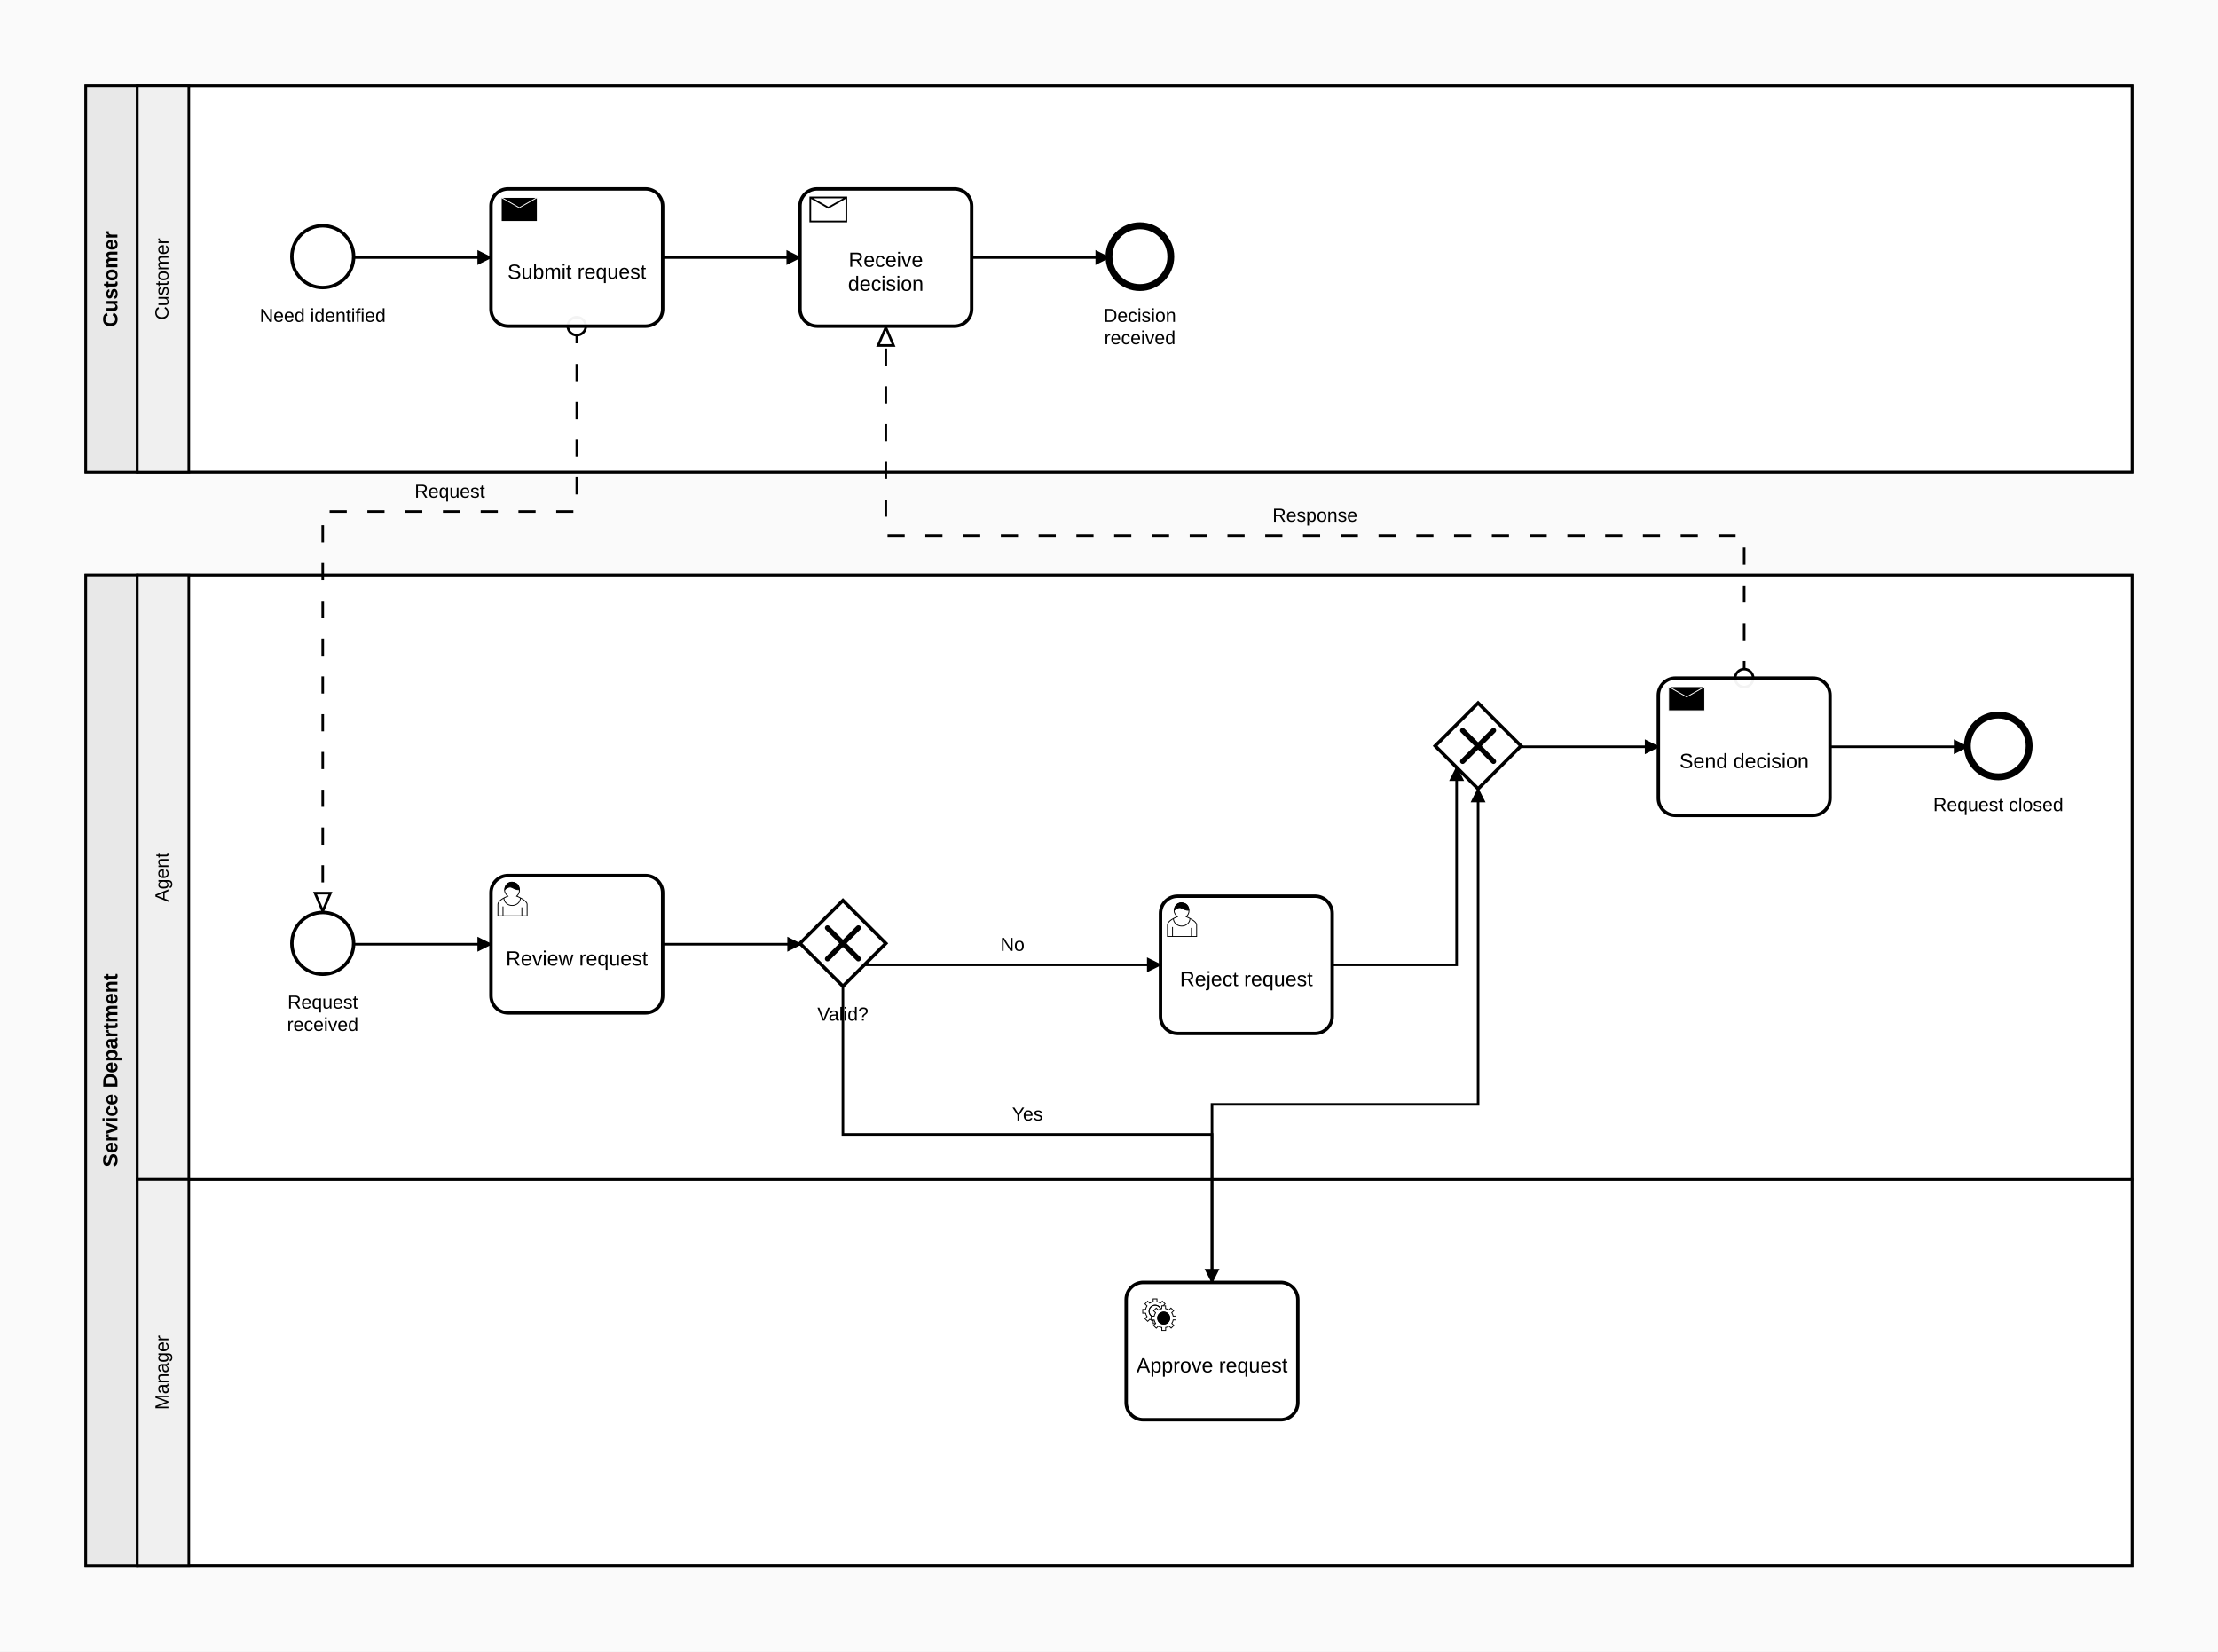
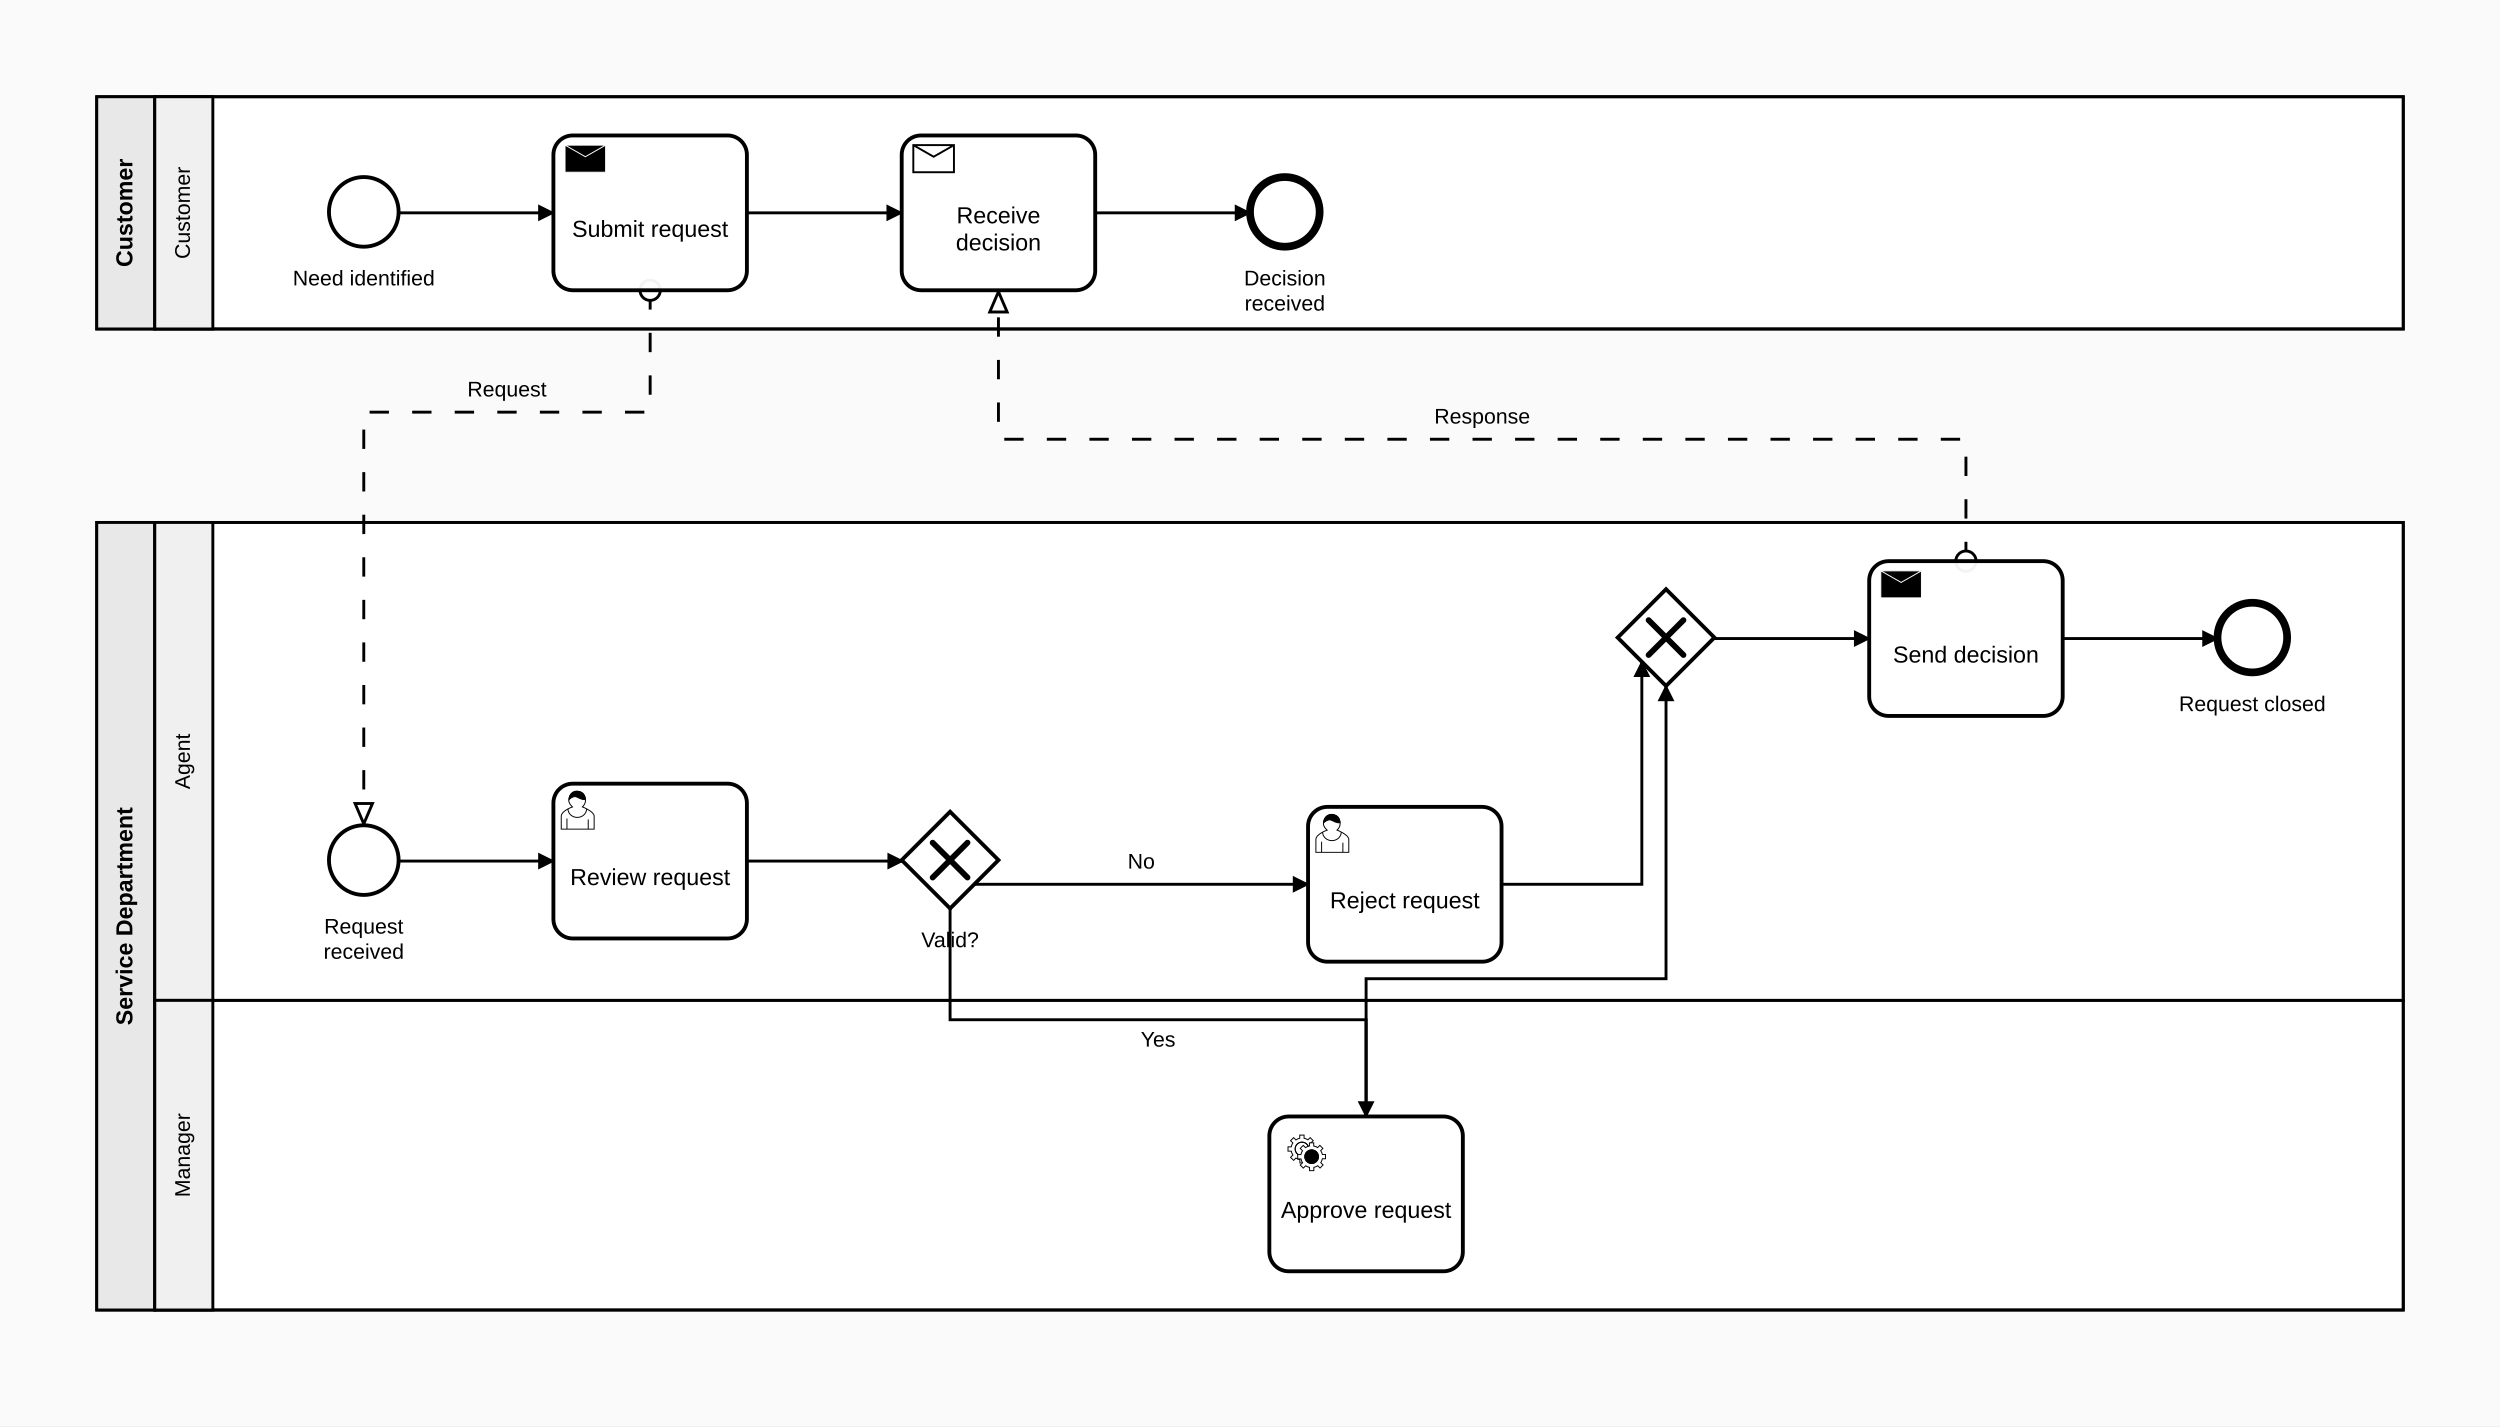
- <svg xmlns="http://www.w3.org/2000/svg" width="1292" height="962" viewBox="0 0 1292 962" font-family="Arial, sans-serif">
+ <svg xmlns="http://www.w3.org/2000/svg" width="1292" height="737" viewBox="0 0 1292 737" font-family="Arial, sans-serif">
  <defs>
    <marker id="seq-end" viewBox="0 0 20 20" refX="11" refY="10" markerWidth="10" markerHeight="10" orient="auto">
      <path d="M 1 5 L 11 10 L 1 15 Z" fill="#000000" stroke="#000000" stroke-width="1" />
    </marker>
    <marker id="seq-default-src" viewBox="0 0 20 20" refX="6" refY="10" markerWidth="10" markerHeight="10" orient="auto">
      <path d="M 6 3 L 10 17" stroke="#000000" stroke-width="1.5" />
    </marker>
    <marker id="seq-conditional-src" viewBox="0 0 20 20" refX="1" refY="10" markerWidth="12" markerHeight="12" orient="auto">
      <path d="M 1 10 L 8 6 L 15 10 L 8 14 Z" fill="#ffffff" stroke="#000000" stroke-width="1" />
    </marker>
    <marker id="msg-start" viewBox="0 0 20 20" refX="6" refY="6" markerWidth="20" markerHeight="20" orient="auto">
      <circle cx="6" cy="6" r="3.5" fill="#ffffff" stroke="#000000" stroke-width="1" />
    </marker>
    <marker id="msg-end" viewBox="0 0 20 20" refX="8.5" refY="5" markerWidth="20" markerHeight="20" orient="auto">
      <path d="m 1 5 l 0 -3 l 7 3 l -7 3 z" fill="#ffffff" stroke="#000000" stroke-width="1" stroke-linecap="butt" />
    </marker>
    <marker id="assoc-end" viewBox="0 0 20 20" refX="11" refY="10" markerWidth="10" markerHeight="10" orient="auto">
      <path d="M 1 5 L 11 10 L 1 15" fill="none" stroke="#000000" stroke-width="1.5" />
    </marker>
  </defs>
-   <rect width="1292" height="962" fill="#fafafa" />
-   <rect x="50" y="50" width="1192" height="225" fill="#ffffff" stroke="#000000" stroke-width="1.5" />
-   <rect x="50" y="50" width="30" height="225" fill="#e8e8e8" stroke="#000000" stroke-width="1.5" />
-   <text x="65" y="162.5" text-anchor="middle" dominant-baseline="middle" font-size="12" font-weight="bold" fill="#000000" transform="rotate(-90,65,162.5)">Customer</text>
-   <rect x="50" y="335" width="1192" height="577" fill="#ffffff" stroke="#000000" stroke-width="1.5" />
-   <rect x="50" y="335" width="30" height="577" fill="#e8e8e8" stroke="#000000" stroke-width="1.5" />
-   <text x="65" y="623.5" text-anchor="middle" dominant-baseline="middle" font-size="12" font-weight="bold" fill="#000000" transform="rotate(-90,65,623.5)">Service Department</text>
-   <rect x="80" y="50" width="1162" height="225" fill="#ffffff" fill-opacity="0.25" stroke="#000000" stroke-width="1.5" />
-   <rect x="80" y="50" width="30" height="225" fill="#f0f0f0" stroke="#000000" stroke-width="1.5" />
-   <text x="95" y="162.5" text-anchor="middle" dominant-baseline="middle" font-size="11" fill="#000000" transform="rotate(-90,95,162.5)">Customer</text>
-   <rect x="80" y="335" width="1162" height="352" fill="#ffffff" fill-opacity="0.25" stroke="#000000" stroke-width="1.5" />
-   <rect x="80" y="335" width="30" height="352" fill="#f0f0f0" stroke="#000000" stroke-width="1.5" />
-   <text x="95" y="511" text-anchor="middle" dominant-baseline="middle" font-size="11" fill="#000000" transform="rotate(-90,95,511)">Agent</text>
-   <rect x="80" y="687" width="1162" height="225" fill="#ffffff" fill-opacity="0.25" stroke="#000000" stroke-width="1.5" />
-   <rect x="80" y="687" width="30" height="225" fill="#f0f0f0" stroke="#000000" stroke-width="1.5" />
-   <text x="95" y="799.5" text-anchor="middle" dominant-baseline="middle" font-size="11" fill="#000000" transform="rotate(-90,95,799.5)">Manager</text>
-   <path d="M 206 150 L 286 150" stroke="#000000" stroke-width="1.5" fill="none" marker-end="url(#seq-end)" />
-   <path d="M 386 150 L 466 150" stroke="#000000" stroke-width="1.5" fill="none" marker-end="url(#seq-end)" />
-   <path d="M 566 150 L 646 150" stroke="#000000" stroke-width="1.5" fill="none" marker-end="url(#seq-end)" />
-   <path d="M 206 550 L 286 550" stroke="#000000" stroke-width="1.5" fill="none" marker-end="url(#seq-end)" />
-   <path d="M 386 550 L 466.5 550" stroke="#000000" stroke-width="1.5" fill="none" marker-end="url(#seq-end)" />
-   <path d="M 491 574.5 L 491 660.8 L 706 660.8 L 706 747" stroke="#000000" stroke-width="1.5" fill="none" marker-end="url(#seq-end)" />
+   <rect width="1292" height="737" fill="#fafafa" />
+   <rect x="50" y="50" width="1192" height="120" fill="#ffffff" stroke="#000000" stroke-width="1.5" />
+   <rect x="50" y="50" width="30" height="120" fill="#e8e8e8" stroke="#000000" stroke-width="1.5" />
+   <text x="65" y="110" text-anchor="middle" dominant-baseline="middle" font-size="12" font-weight="bold" fill="#000000" transform="rotate(-90,65,110)">Customer</text>
+   <rect x="50" y="270" width="1192" height="407" fill="#ffffff" stroke="#000000" stroke-width="1.5" />
+   <rect x="50" y="270" width="30" height="407" fill="#e8e8e8" stroke="#000000" stroke-width="1.5" />
+   <text x="65" y="473.5" text-anchor="middle" dominant-baseline="middle" font-size="12" font-weight="bold" fill="#000000" transform="rotate(-90,65,473.5)">Service Department</text>
+   <rect x="80" y="50" width="1162" height="120" fill="#ffffff" fill-opacity="0.25" stroke="#000000" stroke-width="1.5" />
+   <rect x="80" y="50" width="30" height="120" fill="#f0f0f0" stroke="#000000" stroke-width="1.5" />
+   <text x="95" y="110" text-anchor="middle" dominant-baseline="middle" font-size="11" fill="#000000" transform="rotate(-90,95,110)">Customer</text>
+   <rect x="80" y="270" width="1162" height="247" fill="#ffffff" fill-opacity="0.25" stroke="#000000" stroke-width="1.5" />
+   <rect x="80" y="270" width="30" height="247" fill="#f0f0f0" stroke="#000000" stroke-width="1.5" />
+   <text x="95" y="393.5" text-anchor="middle" dominant-baseline="middle" font-size="11" fill="#000000" transform="rotate(-90,95,393.5)">Agent</text>
+   <rect x="80" y="517" width="1162" height="160" fill="#ffffff" fill-opacity="0.25" stroke="#000000" stroke-width="1.5" />
+   <rect x="80" y="517" width="30" height="160" fill="#f0f0f0" stroke="#000000" stroke-width="1.5" />
+   <text x="95" y="597" text-anchor="middle" dominant-baseline="middle" font-size="11" fill="#000000" transform="rotate(-90,95,597)">Manager</text>
+   <path d="M 206 110 L 286 110" stroke="#000000" stroke-width="1.5" fill="none" marker-end="url(#seq-end)" />
+   <path d="M 386 110 L 466 110" stroke="#000000" stroke-width="1.5" fill="none" marker-end="url(#seq-end)" />
+   <path d="M 566 110 L 646 110" stroke="#000000" stroke-width="1.5" fill="none" marker-end="url(#seq-end)" />
+   <path d="M 206 445 L 286 445" stroke="#000000" stroke-width="1.5" fill="none" marker-end="url(#seq-end)" />
+   <path d="M 386 445 L 466.5 445" stroke="#000000" stroke-width="1.5" fill="none" marker-end="url(#seq-end)" />
+   <path d="M 491 469.5 L 491 527 L 706 527 L 706 577" stroke="#000000" stroke-width="1.5" fill="none" marker-end="url(#seq-end)" />
  <text text-anchor="middle" font-size="11" fill="#000000">
-     <tspan x="598.5" y="652.7">Yes</tspan>
+     <tspan x="598.5" y="540.9">Yes</tspan>
  </text>
-   <path d="M 503.5 562 L 676 562" stroke="#000000" stroke-width="1.5" fill="none" marker-end="url(#seq-end)" />
+   <path d="M 503.5 457 L 676 457" stroke="#000000" stroke-width="1.5" fill="none" marker-end="url(#seq-end)" />
  <text text-anchor="middle" font-size="11" fill="#000000">
-     <tspan x="589.8" y="553.9">No</tspan>
+     <tspan x="589.8" y="448.9">No</tspan>
  </text>
-   <path d="M 706 747 L 706 643.3 L 861 643.3 L 861 459.5" stroke="#000000" stroke-width="1.5" fill="none" marker-end="url(#seq-end)" />
-   <path d="M 776 562 L 848.5 562 L 848.5 447" stroke="#000000" stroke-width="1.5" fill="none" marker-end="url(#seq-end)" />
-   <path d="M 885.5 435 L 966 435" stroke="#000000" stroke-width="1.5" fill="none" marker-end="url(#seq-end)" />
-   <path d="M 1066 435 L 1146 435" stroke="#000000" stroke-width="1.5" fill="none" marker-end="url(#seq-end)" />
-   <path d="M 336 190 L 336 298 L 188 298 L 188 531.5" stroke="#000000" stroke-width="1.5" fill="none" stroke-dasharray="10,12" marker-start="url(#msg-start)" marker-end="url(#msg-end)" />
+   <path d="M 706 577 L 706 505.8 L 861 505.8 L 861 354.5" stroke="#000000" stroke-width="1.5" fill="none" marker-end="url(#seq-end)" />
+   <path d="M 776 457 L 848.5 457 L 848.5 342" stroke="#000000" stroke-width="1.5" fill="none" marker-end="url(#seq-end)" />
+   <path d="M 885.5 330 L 966 330" stroke="#000000" stroke-width="1.5" fill="none" marker-end="url(#seq-end)" />
+   <path d="M 1066 330 L 1146 330" stroke="#000000" stroke-width="1.5" fill="none" marker-end="url(#seq-end)" />
+   <path d="M 336 150 L 336 213 L 188 213 L 188 426.5" stroke="#000000" stroke-width="1.5" fill="none" stroke-dasharray="10,12" marker-start="url(#msg-start)" marker-end="url(#msg-end)" />
  <text text-anchor="middle" font-size="11" fill="#000000">
-     <tspan x="262" y="289.9">Request</tspan>
+     <tspan x="262" y="204.9">Request</tspan>
  </text>
-   <path d="M 1016 395 L 1016 312 L 516 312 L 516 190" stroke="#000000" stroke-width="1.5" fill="none" stroke-dasharray="10,12" marker-start="url(#msg-start)" marker-end="url(#msg-end)" />
+   <path d="M 1016 290 L 1016 227 L 516 227 L 516 150" stroke="#000000" stroke-width="1.5" fill="none" stroke-dasharray="10,12" marker-start="url(#msg-start)" marker-end="url(#msg-end)" />
  <text text-anchor="middle" font-size="11" fill="#000000">
-     <tspan x="766" y="303.9">Response</tspan>
+     <tspan x="766" y="218.9">Response</tspan>
  </text>
-   <circle cx="188" cy="149.5" r="18" fill="#ffffff" fill-opacity="0.95" stroke="#000000" stroke-width="2" />
-   <text x="188" y="187.5" text-anchor="middle" font-size="11" fill="#000000">Need identified</text>
-   <rect x="286" y="110" width="100" height="80" rx="10" ry="10" fill="#ffffff" fill-opacity="0.95" stroke="#000000" stroke-width="2" />
+   <circle cx="188" cy="109.5" r="18" fill="#ffffff" fill-opacity="0.95" stroke="#000000" stroke-width="2" />
+   <text x="188" y="147.5" text-anchor="middle" font-size="11" fill="#000000">Need identified</text>
+   <rect x="286" y="70" width="100" height="80" rx="10" ry="10" fill="#ffffff" fill-opacity="0.95" stroke="#000000" stroke-width="2" />
  <g>
-     <path d="m 292,115 l 0,14 l 21,0 l 0,-14 z l 10.5,6 l 10.5,-6" fill="#000000" stroke="#ffffff" stroke-width="0.5" />
+     <path d="m 292,75 l 0,14 l 21,0 l 0,-14 z l 10.5,6 l 10.5,-6" fill="#000000" stroke="#ffffff" stroke-width="0.5" />
  </g>
-   <text x="336" y="159" text-anchor="middle" dominant-baseline="middle" font-size="12" fill="#000000">Submit request</text>
-   <rect x="466" y="110" width="100" height="80" rx="10" ry="10" fill="#ffffff" fill-opacity="0.95" stroke="#000000" stroke-width="2" />
+   <text x="336" y="119" text-anchor="middle" dominant-baseline="middle" font-size="12" fill="#000000">Submit request</text>
+   <rect x="466" y="70" width="100" height="80" rx="10" ry="10" fill="#ffffff" fill-opacity="0.95" stroke="#000000" stroke-width="2" />
  <g>
-     <path d="m 472,115 l 0,14 l 21,0 l 0,-14 z l 10.5,6 l 10.5,-6" fill="#ffffff" stroke="#000000" stroke-width="1" />
+     <path d="m 472,75 l 0,14 l 21,0 l 0,-14 z l 10.5,6 l 10.5,-6" fill="#ffffff" stroke="#000000" stroke-width="1" />
  </g>
-   <text x="516" y="152" text-anchor="middle" dominant-baseline="middle" font-size="12" fill="#000000">Receive</text>
-   <text x="516" y="166" text-anchor="middle" dominant-baseline="middle" font-size="12" fill="#000000">decision</text>
-   <circle cx="664" cy="149.5" r="18" fill="#ffffff" fill-opacity="0.95" stroke="#000000" stroke-width="4" />
-   <text x="664" y="187.5" text-anchor="middle" font-size="11" fill="#000000">Decision</text>
-   <text x="664" y="200.5" text-anchor="middle" font-size="11" fill="#000000">received</text>
-   <circle cx="188" cy="549.5" r="18" fill="#ffffff" fill-opacity="0.95" stroke="#000000" stroke-width="2" />
-   <text x="188" y="587.5" text-anchor="middle" font-size="11" fill="#000000">Request</text>
-   <text x="188" y="600.5" text-anchor="middle" font-size="11" fill="#000000">received</text>
-   <rect x="286" y="510" width="100" height="80" rx="10" ry="10" fill="#ffffff" fill-opacity="0.95" stroke="#000000" stroke-width="2" />
+   <text x="516" y="112" text-anchor="middle" dominant-baseline="middle" font-size="12" fill="#000000">Receive</text>
+   <text x="516" y="126" text-anchor="middle" dominant-baseline="middle" font-size="12" fill="#000000">decision</text>
+   <circle cx="664" cy="109.5" r="18" fill="#ffffff" fill-opacity="0.95" stroke="#000000" stroke-width="4" />
+   <text x="664" y="147.5" text-anchor="middle" font-size="11" fill="#000000">Decision</text>
+   <text x="664" y="160.5" text-anchor="middle" font-size="11" fill="#000000">received</text>
+   <circle cx="188" cy="444.5" r="18" fill="#ffffff" fill-opacity="0.95" stroke="#000000" stroke-width="2" />
+   <text x="188" y="482.5" text-anchor="middle" font-size="11" fill="#000000">Request</text>
+   <text x="188" y="495.5" text-anchor="middle" font-size="11" fill="#000000">received</text>
+   <rect x="286" y="405" width="100" height="80" rx="10" ry="10" fill="#ffffff" fill-opacity="0.95" stroke="#000000" stroke-width="2" />
  <g>
-     <path d="m 301,522 c 0.909,-0.845 1.594,-2.049 1.594,-3.385 0,-2.554 -1.805,-4.622 -4.357,-4.622 -2.552,0 -4.288,2.068 -4.288,4.622 0,1.348 0.974,2.562 1.896,3.405 -0.529,0.187 -5.669,2.097 -5.794,4.756 v 6.718 h 17 v -6.718 c 0,-2.298 -5.528,-4.595 -6.051,-4.776 z m -8,6 l 0,5.5 m 11,0 l 0,-5" fill="#ffffff" stroke="#000000" stroke-width="0.5" />
-     <path d="m 303.162,523.009 c 0,2.447 -2.158,4.431 -4.821,4.431 -2.665,0 -4.822,-1.981 -4.822,-4.431" fill="none" stroke="#000000" stroke-width="0.5" />
-     <path d="m 294.1,518.2 c 0,0 2.251,-2.358 4.274,-1.177 2.024,1.181 4.221,1.537 4.124,0.965 -0.098,-0.57 -0.117,-3.791 -4.191,-4.136 -3.575,0.001 -4.208,3.367 -4.207,4.348 z" fill="#000000" stroke="#000000" stroke-width="0.5" />
+     <path d="m 301,417 c 0.909,-0.845 1.594,-2.049 1.594,-3.385 0,-2.554 -1.805,-4.622 -4.357,-4.622 -2.552,0 -4.288,2.068 -4.288,4.622 0,1.348 0.974,2.562 1.896,3.405 -0.529,0.187 -5.669,2.097 -5.794,4.756 v 6.718 h 17 v -6.718 c 0,-2.298 -5.528,-4.595 -6.051,-4.776 z m -8,6 l 0,5.5 m 11,0 l 0,-5" fill="#ffffff" stroke="#000000" stroke-width="0.5" />
+     <path d="m 303.162,418.009 c 0,2.447 -2.158,4.431 -4.821,4.431 -2.665,0 -4.822,-1.981 -4.822,-4.431" fill="none" stroke="#000000" stroke-width="0.5" />
+     <path d="m 294.1,413.2 c 0,0 2.251,-2.358 4.274,-1.177 2.024,1.181 4.221,1.537 4.124,0.965 -0.098,-0.57 -0.117,-3.791 -4.191,-4.136 -3.575,0.001 -4.208,3.367 -4.207,4.348 z" fill="#000000" stroke="#000000" stroke-width="0.5" />
  </g>
-   <text x="336" y="559" text-anchor="middle" dominant-baseline="middle" font-size="12" fill="#000000">Review request</text>
-   <polygon points="491,524.5 516,549.5 491,574.5 466,549.5" fill="#ffffff" fill-opacity="0.95" stroke="#000000" stroke-width="2" />
-   <line x1="482" y1="540.5" x2="500" y2="558.5" stroke="#000000" stroke-width="3" stroke-linecap="round" />
-   <line x1="500" y1="540.5" x2="482" y2="558.5" stroke="#000000" stroke-width="3" stroke-linecap="round" />
-   <text x="491" y="594.5" text-anchor="middle" font-size="11" fill="#000000">Valid?</text>
-   <rect x="656" y="747" width="100" height="80" rx="10" ry="10" fill="#ffffff" fill-opacity="0.95" stroke="#000000" stroke-width="2" />
+   <text x="336" y="454" text-anchor="middle" dominant-baseline="middle" font-size="12" fill="#000000">Review request</text>
+   <polygon points="491,419.5 516,444.5 491,469.5 466,444.5" fill="#ffffff" fill-opacity="0.95" stroke="#000000" stroke-width="2" />
+   <line x1="482" y1="435.5" x2="500" y2="453.5" stroke="#000000" stroke-width="3" stroke-linecap="round" />
+   <line x1="500" y1="435.5" x2="482" y2="453.5" stroke="#000000" stroke-width="3" stroke-linecap="round" />
+   <text x="491" y="489.5" text-anchor="middle" font-size="11" fill="#000000">Valid?</text>
+   <rect x="656" y="577" width="100" height="80" rx="10" ry="10" fill="#ffffff" fill-opacity="0.95" stroke="#000000" stroke-width="2" />
  <g>
-     <path d="m 674,771 v -1.713 c 0.352,-0.071 0.704,-0.178 1.048,-0.321 0.344,-0.145 0.666,-0.321 0.966,-0.521 l 1.194,1.18 1.567,-1.577 -1.195,-1.18 c 0.403,-0.614 0.683,-1.299 0.825,-2.018 l 1.622,-0.01 v -2.22 l -1.637,0.01 c -0.073,-0.352 -0.178,-0.7 -0.324,-1.044 -0.145,-0.344 -0.321,-0.664 -0.523,-0.962 l 1.131,-1.136 -1.583,-1.563 -1.13,1.136 c -0.614,-0.401 -1.303,-0.681 -2.023,-0.822 l 0.009,-1.619 h -2.241 l 0.004,1.631 c -0.354,0.074 -0.705,0.18 -1.05,0.324 -0.344,0.144 -0.665,0.321 -0.964,0.52 l -1.17,-1.158 -1.567,1.579 1.168,1.157 c -0.403,0.613 -0.683,1.298 -0.825,2.017 l -1.659,0.003 v 2.222 l 1.672,-0.006 c 0.073,0.351 0.18,0.702 0.324,1.045 0.145,0.344 0.321,0.664 0.523,0.961 l -1.199,1.197 1.584,1.56 1.196,-1.193 c 0.614,0.403 1.303,0.682 2.023,0.823 l 0.001,1.699 h 2.227 z m 0.221,-3.996 c -1.789,0.75 -3.858,-0.093 -4.61,-1.874 -0.752,-1.783 0.091,-3.846 1.88,-4.596 1.788,-0.749 3.857,0.093 4.609,1.874 0.752,1.782 -0.091,3.846 -1.879,4.596 z" fill="#ffffff" stroke="#000000" stroke-width="0.5" />
-     <path d="m 674.221,767.004 c -1.789,0.75 -3.858,-0.093 -4.61,-1.874 -0.752,-1.783 0.091,-3.846 1.88,-4.596 1.788,-0.749 3.857,0.093 4.609,1.874 0.752,1.782 -0.091,3.846 -1.879,4.596 z" fill="none" stroke="#000000" stroke-width="0.5" />
-     <path d="m 679,775 v -1.713 c 0.352,-0.071 0.704,-0.178 1.048,-0.321 0.344,-0.145 0.666,-0.321 0.966,-0.521 l 1.194,1.18 1.567,-1.577 -1.195,-1.18 c 0.403,-0.614 0.683,-1.299 0.825,-2.018 l 1.622,-0.01 v -2.22 l -1.637,0.01 c -0.073,-0.352 -0.178,-0.7 -0.324,-1.044 -0.145,-0.344 -0.321,-0.664 -0.523,-0.962 l 1.131,-1.136 -1.583,-1.563 -1.13,1.136 c -0.614,-0.401 -1.303,-0.681 -2.023,-0.822 l 0.009,-1.619 h -2.241 l 0.004,1.631 c -0.354,0.074 -0.705,0.18 -1.05,0.324 -0.344,0.144 -0.665,0.321 -0.964,0.52 l -1.17,-1.158 -1.567,1.579 1.168,1.157 c -0.403,0.613 -0.683,1.298 -0.825,2.017 l -1.659,0.003 v 2.222 l 1.672,-0.006 c 0.073,0.351 0.18,0.702 0.324,1.045 0.145,0.344 0.321,0.664 0.523,0.961 l -1.199,1.197 1.584,1.56 1.196,-1.193 c 0.614,0.403 1.303,0.682 2.023,0.823 l 0.001,1.699 h 2.227 z m 0.221,-3.996 c -1.789,0.75 -3.858,-0.093 -4.61,-1.874 -0.752,-1.783 0.091,-3.846 1.88,-4.596 1.788,-0.749 3.857,0.093 4.609,1.874 0.752,1.782 -0.091,3.846 -1.879,4.596 z" fill="#ffffff" stroke="#000000" stroke-width="0.5" />
-     <path d="m 679.221,771.004 c -1.789,0.75 -3.858,-0.093 -4.61,-1.874 -0.752,-1.783 0.091,-3.846 1.88,-4.596 1.788,-0.749 3.857,0.093 4.609,1.874 0.752,1.782 -0.091,3.846 -1.879,4.596 z" fill="#000000" stroke="#000000" stroke-width="0.5" />
+     <path d="m 674,601 v -1.713 c 0.352,-0.071 0.704,-0.178 1.048,-0.321 0.344,-0.145 0.666,-0.321 0.966,-0.521 l 1.194,1.18 1.567,-1.577 -1.195,-1.18 c 0.403,-0.614 0.683,-1.299 0.825,-2.018 l 1.622,-0.01 v -2.22 l -1.637,0.01 c -0.073,-0.352 -0.178,-0.7 -0.324,-1.044 -0.145,-0.344 -0.321,-0.664 -0.523,-0.962 l 1.131,-1.136 -1.583,-1.563 -1.13,1.136 c -0.614,-0.401 -1.303,-0.681 -2.023,-0.822 l 0.009,-1.619 h -2.241 l 0.004,1.631 c -0.354,0.074 -0.705,0.18 -1.05,0.324 -0.344,0.144 -0.665,0.321 -0.964,0.52 l -1.17,-1.158 -1.567,1.579 1.168,1.157 c -0.403,0.613 -0.683,1.298 -0.825,2.017 l -1.659,0.003 v 2.222 l 1.672,-0.006 c 0.073,0.351 0.18,0.702 0.324,1.045 0.145,0.344 0.321,0.664 0.523,0.961 l -1.199,1.197 1.584,1.56 1.196,-1.193 c 0.614,0.403 1.303,0.682 2.023,0.823 l 0.001,1.699 h 2.227 z m 0.221,-3.996 c -1.789,0.75 -3.858,-0.093 -4.61,-1.874 -0.752,-1.783 0.091,-3.846 1.88,-4.596 1.788,-0.749 3.857,0.093 4.609,1.874 0.752,1.782 -0.091,3.846 -1.879,4.596 z" fill="#ffffff" stroke="#000000" stroke-width="0.5" />
+     <path d="m 674.221,597.004 c -1.789,0.75 -3.858,-0.093 -4.61,-1.874 -0.752,-1.783 0.091,-3.846 1.88,-4.596 1.788,-0.749 3.857,0.093 4.609,1.874 0.752,1.782 -0.091,3.846 -1.879,4.596 z" fill="none" stroke="#000000" stroke-width="0.5" />
+     <path d="m 679,605 v -1.713 c 0.352,-0.071 0.704,-0.178 1.048,-0.321 0.344,-0.145 0.666,-0.321 0.966,-0.521 l 1.194,1.18 1.567,-1.577 -1.195,-1.18 c 0.403,-0.614 0.683,-1.299 0.825,-2.018 l 1.622,-0.01 v -2.22 l -1.637,0.01 c -0.073,-0.352 -0.178,-0.7 -0.324,-1.044 -0.145,-0.344 -0.321,-0.664 -0.523,-0.962 l 1.131,-1.136 -1.583,-1.563 -1.13,1.136 c -0.614,-0.401 -1.303,-0.681 -2.023,-0.822 l 0.009,-1.619 h -2.241 l 0.004,1.631 c -0.354,0.074 -0.705,0.18 -1.05,0.324 -0.344,0.144 -0.665,0.321 -0.964,0.52 l -1.17,-1.158 -1.567,1.579 1.168,1.157 c -0.403,0.613 -0.683,1.298 -0.825,2.017 l -1.659,0.003 v 2.222 l 1.672,-0.006 c 0.073,0.351 0.18,0.702 0.324,1.045 0.145,0.344 0.321,0.664 0.523,0.961 l -1.199,1.197 1.584,1.56 1.196,-1.193 c 0.614,0.403 1.303,0.682 2.023,0.823 l 0.001,1.699 h 2.227 z m 0.221,-3.996 c -1.789,0.75 -3.858,-0.093 -4.61,-1.874 -0.752,-1.783 0.091,-3.846 1.88,-4.596 1.788,-0.749 3.857,0.093 4.609,1.874 0.752,1.782 -0.091,3.846 -1.879,4.596 z" fill="#ffffff" stroke="#000000" stroke-width="0.5" />
+     <path d="m 679.221,601.004 c -1.789,0.75 -3.858,-0.093 -4.61,-1.874 -0.752,-1.783 0.091,-3.846 1.88,-4.596 1.788,-0.749 3.857,0.093 4.609,1.874 0.752,1.782 -0.091,3.846 -1.879,4.596 z" fill="#000000" stroke="#000000" stroke-width="0.5" />
  </g>
-   <text x="706" y="796" text-anchor="middle" dominant-baseline="middle" font-size="12" fill="#000000">Approve request</text>
-   <rect x="676" y="522" width="100" height="80" rx="10" ry="10" fill="#ffffff" fill-opacity="0.95" stroke="#000000" stroke-width="2" />
+   <text x="706" y="626" text-anchor="middle" dominant-baseline="middle" font-size="12" fill="#000000">Approve request</text>
+   <rect x="676" y="417" width="100" height="80" rx="10" ry="10" fill="#ffffff" fill-opacity="0.95" stroke="#000000" stroke-width="2" />
  <g>
-     <path d="m 691,534 c 0.909,-0.845 1.594,-2.049 1.594,-3.385 0,-2.554 -1.805,-4.622 -4.357,-4.622 -2.552,0 -4.288,2.068 -4.288,4.622 0,1.348 0.974,2.562 1.896,3.405 -0.529,0.187 -5.669,2.097 -5.794,4.756 v 6.718 h 17 v -6.718 c 0,-2.298 -5.528,-4.595 -6.051,-4.776 z m -8,6 l 0,5.5 m 11,0 l 0,-5" fill="#ffffff" stroke="#000000" stroke-width="0.5" />
-     <path d="m 693.162,535.009 c 0,2.447 -2.158,4.431 -4.821,4.431 -2.665,0 -4.822,-1.981 -4.822,-4.431" fill="none" stroke="#000000" stroke-width="0.5" />
-     <path d="m 684.1,530.2 c 0,0 2.251,-2.358 4.274,-1.177 2.024,1.181 4.221,1.537 4.124,0.965 -0.098,-0.57 -0.117,-3.791 -4.191,-4.136 -3.575,0.001 -4.208,3.367 -4.207,4.348 z" fill="#000000" stroke="#000000" stroke-width="0.5" />
+     <path d="m 691,429 c 0.909,-0.845 1.594,-2.049 1.594,-3.385 0,-2.554 -1.805,-4.622 -4.357,-4.622 -2.552,0 -4.288,2.068 -4.288,4.622 0,1.348 0.974,2.562 1.896,3.405 -0.529,0.187 -5.669,2.097 -5.794,4.756 v 6.718 h 17 v -6.718 c 0,-2.298 -5.528,-4.595 -6.051,-4.776 z m -8,6 l 0,5.5 m 11,0 l 0,-5" fill="#ffffff" stroke="#000000" stroke-width="0.5" />
+     <path d="m 693.162,430.009 c 0,2.447 -2.158,4.431 -4.821,4.431 -2.665,0 -4.822,-1.981 -4.822,-4.431" fill="none" stroke="#000000" stroke-width="0.5" />
+     <path d="m 684.1,425.2 c 0,0 2.251,-2.358 4.274,-1.177 2.024,1.181 4.221,1.537 4.124,0.965 -0.098,-0.57 -0.117,-3.791 -4.191,-4.136 -3.575,0.001 -4.208,3.367 -4.207,4.348 z" fill="#000000" stroke="#000000" stroke-width="0.5" />
  </g>
-   <text x="726" y="571" text-anchor="middle" dominant-baseline="middle" font-size="12" fill="#000000">Reject request</text>
-   <polygon points="861,409.5 886,434.5 861,459.5 836,434.5" fill="#ffffff" fill-opacity="0.95" stroke="#000000" stroke-width="2" />
-   <line x1="852" y1="425.5" x2="870" y2="443.5" stroke="#000000" stroke-width="3" stroke-linecap="round" />
-   <line x1="870" y1="425.5" x2="852" y2="443.5" stroke="#000000" stroke-width="3" stroke-linecap="round" />
-   <rect x="966" y="395" width="100" height="80" rx="10" ry="10" fill="#ffffff" fill-opacity="0.95" stroke="#000000" stroke-width="2" />
+   <text x="726" y="466" text-anchor="middle" dominant-baseline="middle" font-size="12" fill="#000000">Reject request</text>
+   <polygon points="861,304.5 886,329.5 861,354.5 836,329.5" fill="#ffffff" fill-opacity="0.95" stroke="#000000" stroke-width="2" />
+   <line x1="852" y1="320.5" x2="870" y2="338.5" stroke="#000000" stroke-width="3" stroke-linecap="round" />
+   <line x1="870" y1="320.5" x2="852" y2="338.5" stroke="#000000" stroke-width="3" stroke-linecap="round" />
+   <rect x="966" y="290" width="100" height="80" rx="10" ry="10" fill="#ffffff" fill-opacity="0.95" stroke="#000000" stroke-width="2" />
  <g>
-     <path d="m 972,400 l 0,14 l 21,0 l 0,-14 z l 10.5,6 l 10.5,-6" fill="#000000" stroke="#ffffff" stroke-width="0.5" />
+     <path d="m 972,295 l 0,14 l 21,0 l 0,-14 z l 10.5,6 l 10.5,-6" fill="#000000" stroke="#ffffff" stroke-width="0.5" />
  </g>
-   <text x="1016" y="444" text-anchor="middle" dominant-baseline="middle" font-size="12" fill="#000000">Send decision</text>
-   <circle cx="1164" cy="434.5" r="18" fill="#ffffff" fill-opacity="0.95" stroke="#000000" stroke-width="4" />
-   <text x="1164" y="472.5" text-anchor="middle" font-size="11" fill="#000000">Request closed</text>
+   <text x="1016" y="339" text-anchor="middle" dominant-baseline="middle" font-size="12" fill="#000000">Send decision</text>
+   <circle cx="1164" cy="329.5" r="18" fill="#ffffff" fill-opacity="0.95" stroke="#000000" stroke-width="4" />
+   <text x="1164" y="367.5" text-anchor="middle" font-size="11" fill="#000000">Request closed</text>
</svg>
